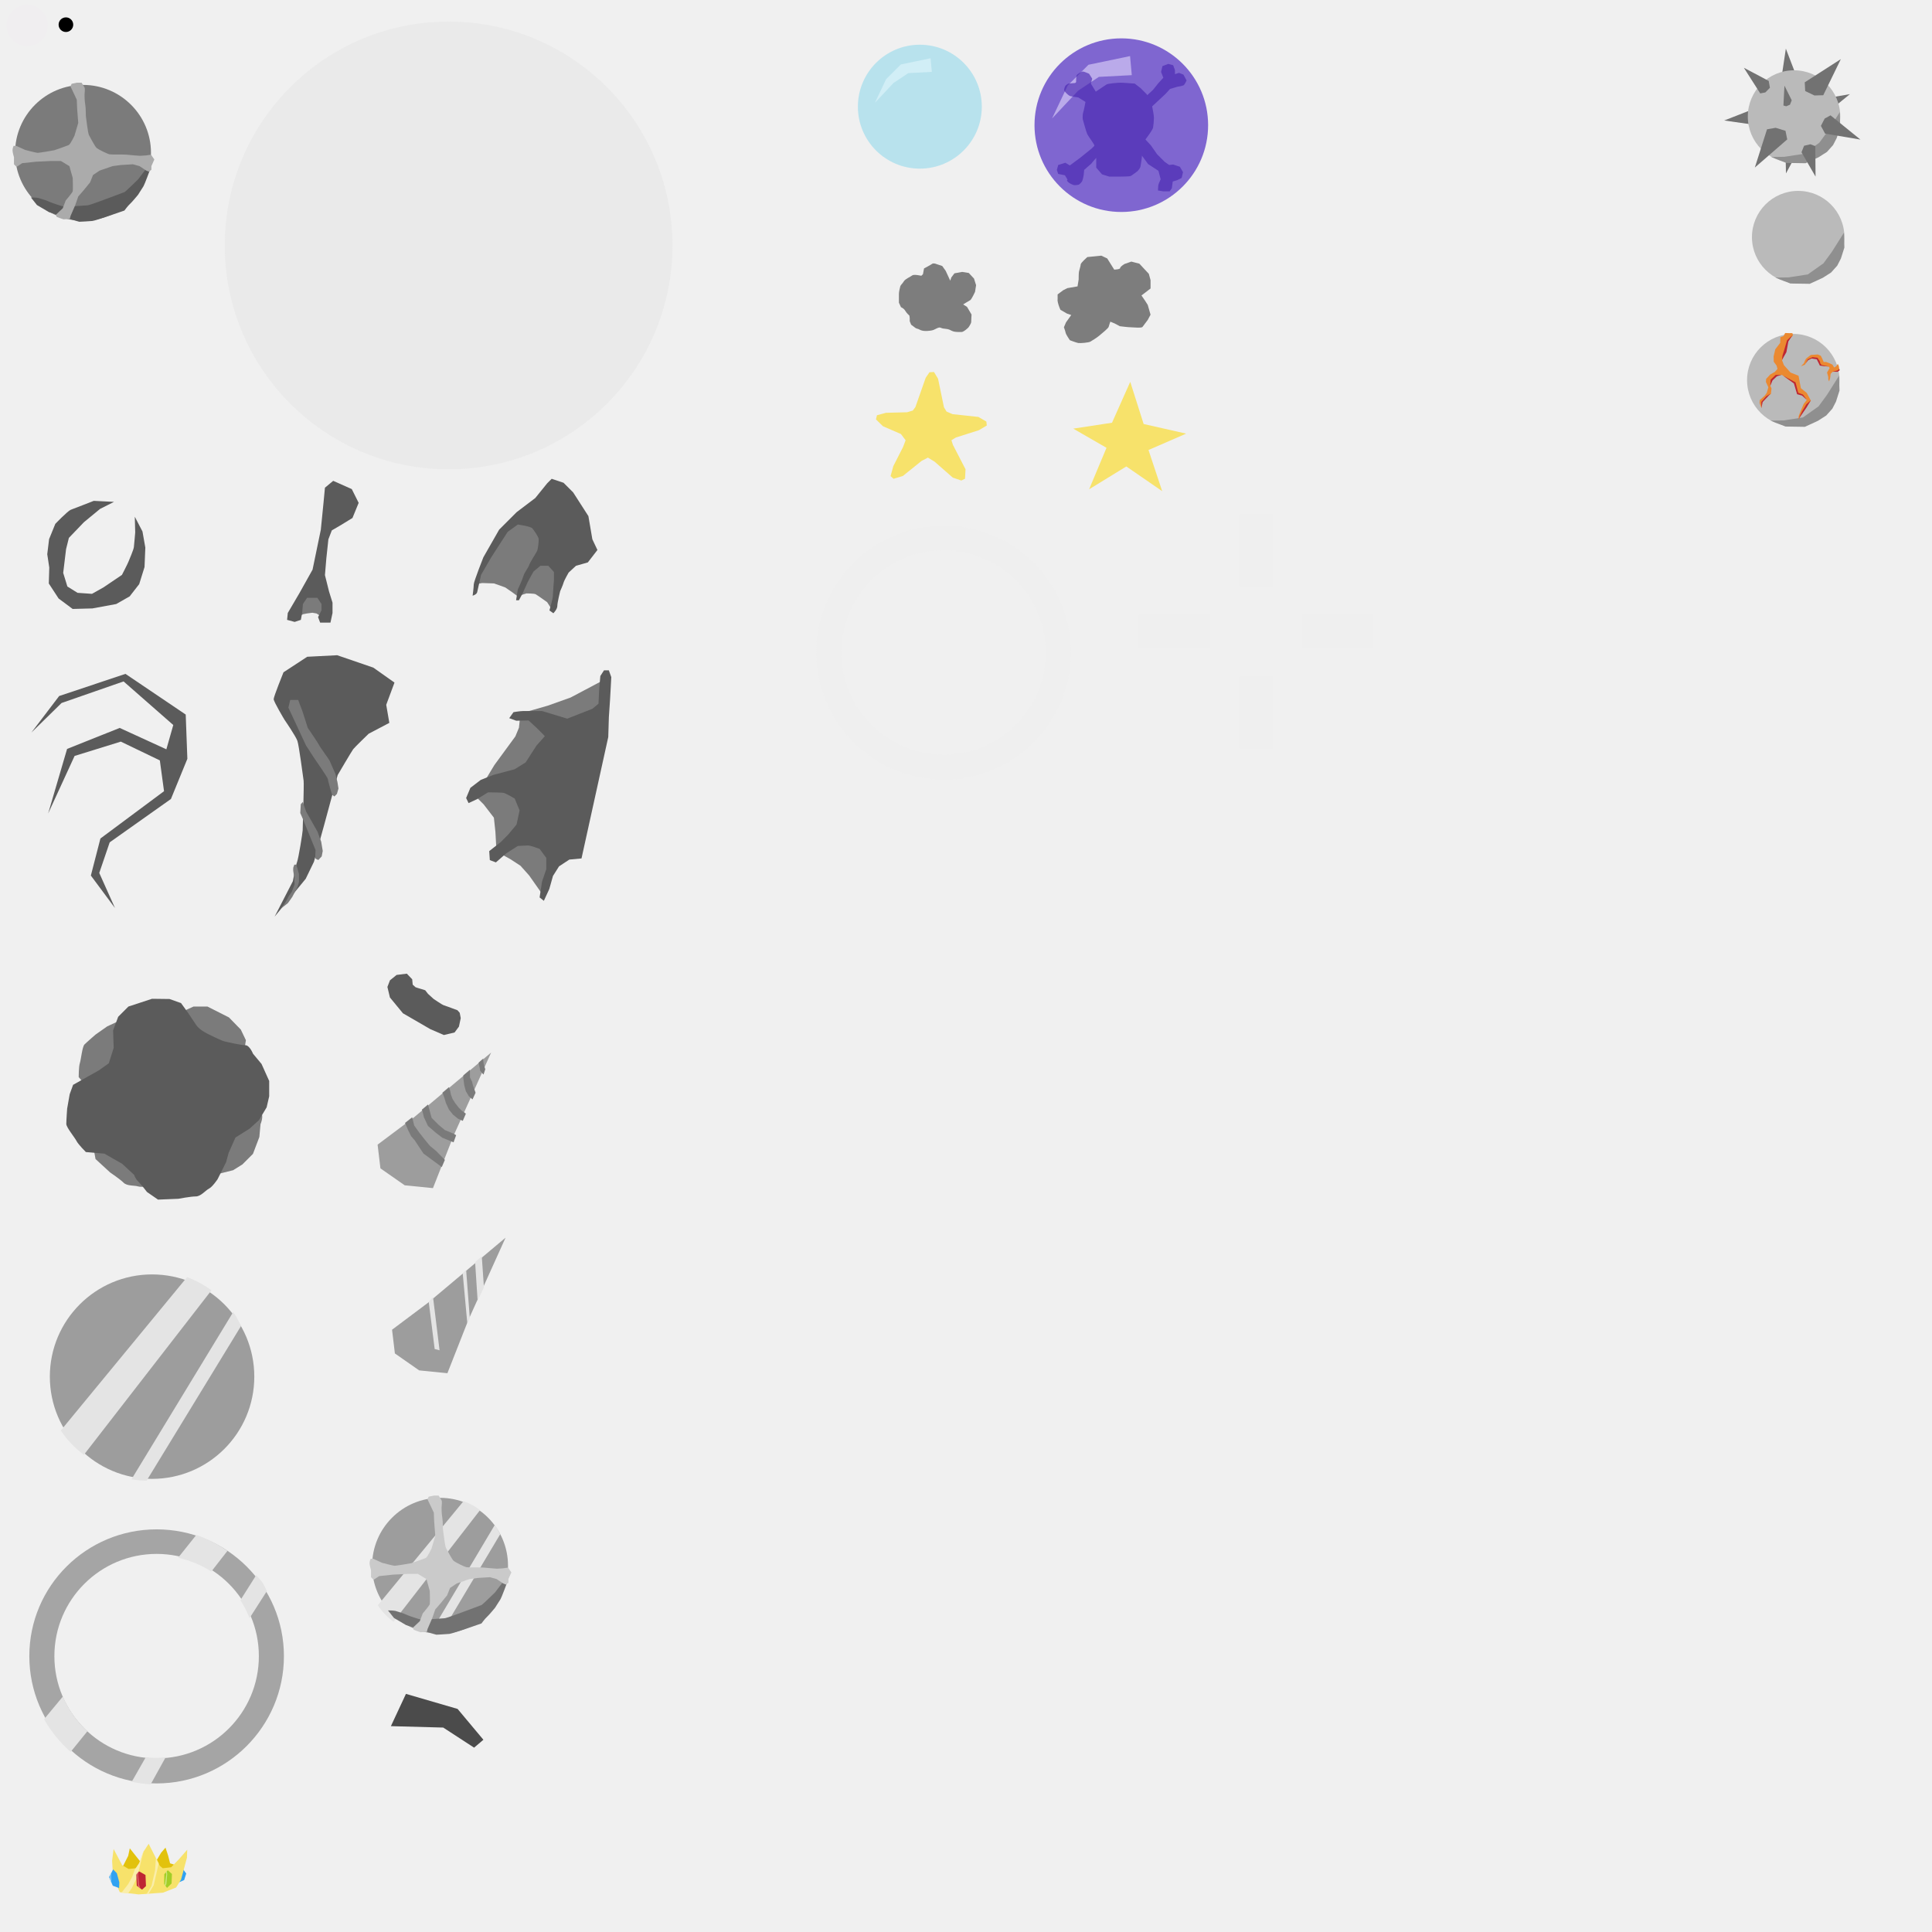
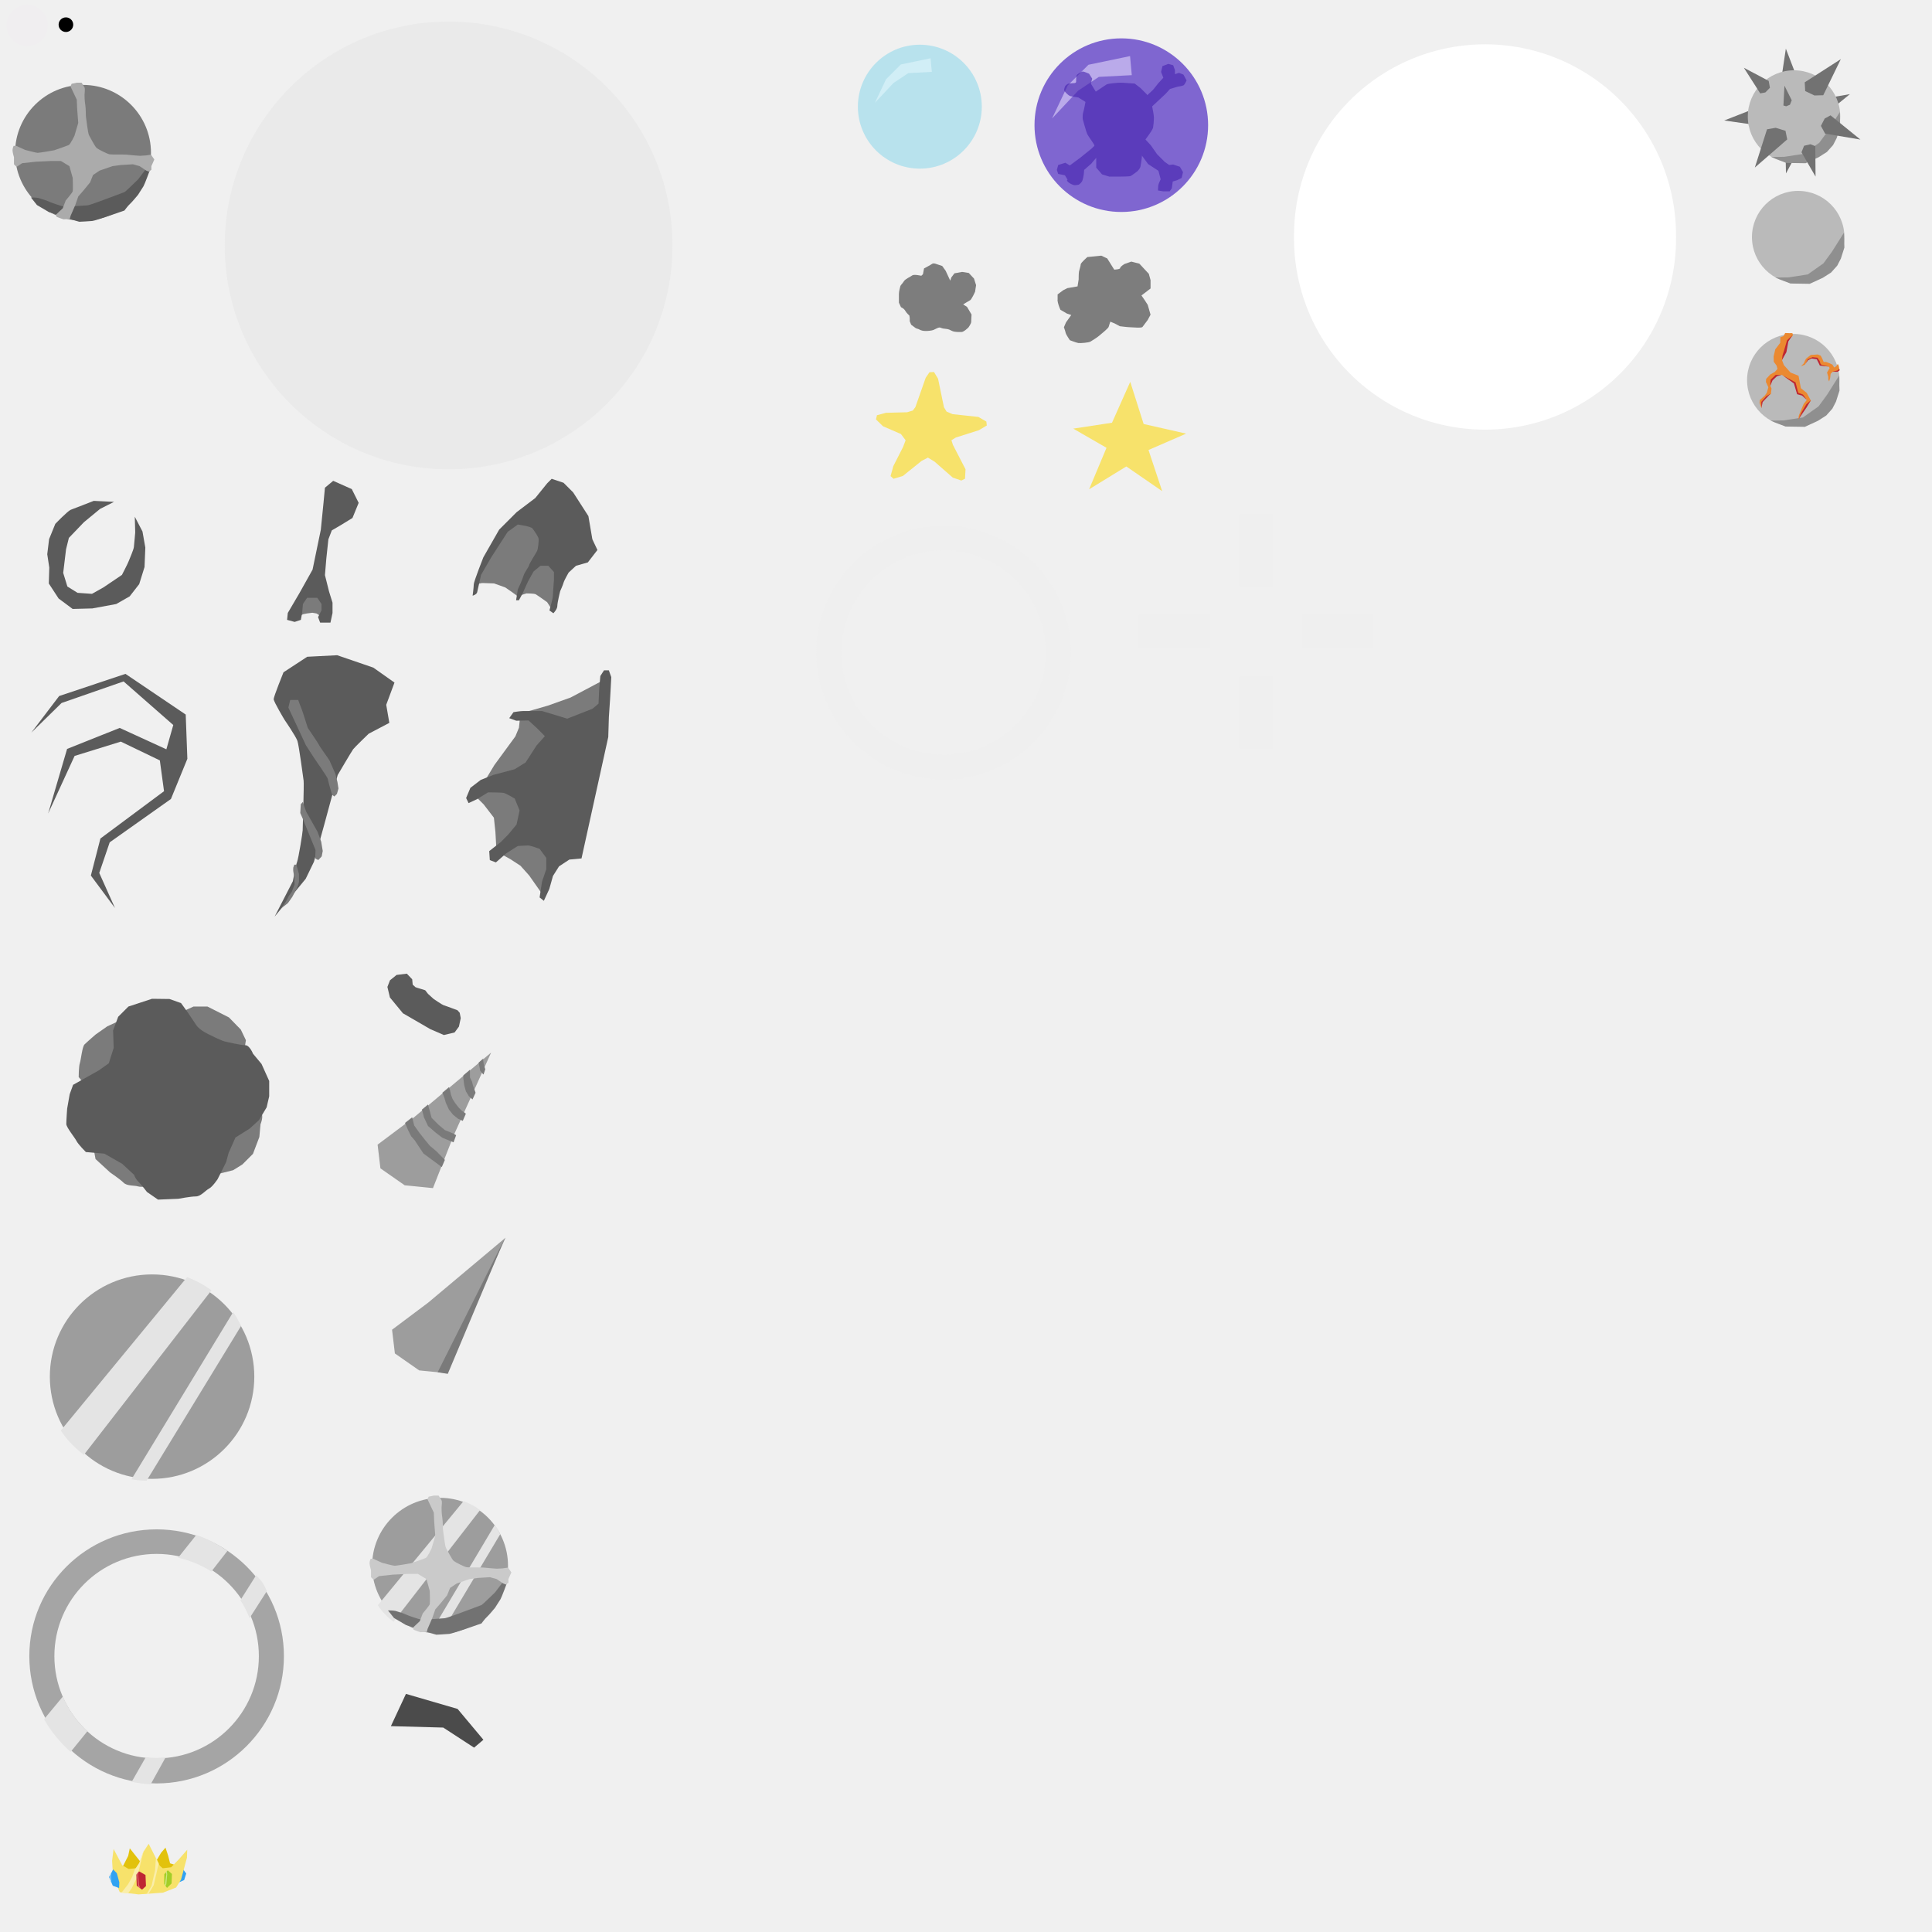
<svg xmlns="http://www.w3.org/2000/svg" width="135" height="135" id="svg2989" version="1.1">
  <defs id="defs2991" />
  <g id="layer1" transform="translate(0,-917.3598)">
    <path style="fill:#31a2f2;stroke:none" d="m 12.763,1047.938 -0.293,0.967 0.397,-0.173 0.147,-0.458 z" id="path4227" />
    <path style="fill:#e2c20c;fill-opacity:1;stroke:none" d="m 8.352,1047.972 0.268,-0.268 0.337,-0.665 0.112,-0.526 0.76,0.958 0.527,-0.06 0.544,0.01 0.354,-0.596 0.311,-0.362 0.181,0.552 0.138,0.544 0.587,0.19 0.155,0.147 -1.959,0.803 -1.925,-0.147 -0.406,-0.621 z" id="path4223" />
    <path style="fill:#727272;fill-opacity:1;stroke:none" d="m 124.749,926.972 0.047,2.504 1.279,-2.365 -0.294,-0.36 -0.554,-0.165 z" id="path3127-1-7-9-4-8-8" />
    <path style="fill:#727272;fill-opacity:1;stroke:none" d="m 122.812,924.867 -2.332,0.912 2.662,0.381 0.236,-0.401 -0.037,-0.577 z" id="path3127-1-7-9-4-8" />
    <path style="fill:#727272;fill-opacity:1;stroke:none" d="m 127.323,925.522 1.94,-1.584 -2.65,0.455 -0.101,0.454 0.213,0.538 z" id="path3127-1-7-9-4" />
    <path style="fill:#727272;fill-opacity:1;stroke:none" d="m 125.684,923.097 -0.896,-2.338 -0.399,2.659 0.399,0.238 0.577,-0.033 z" id="path3127-1-7-9" />
    <path style="fill:#f0eef0;fill-opacity:1;fill-rule:nonzero;stroke:none" id="path3864" d="m 43.705,26.92 c 0,1.504 -1.219,2.723 -2.723,2.723 -1.504,0 -2.723,-1.219 -2.723,-2.723 0,-1.504 1.219,-2.723 2.723,-2.723 1.504,0 2.723,1.219 2.723,2.723 z" transform="matrix(0.5304451,0,0,0.5304451,-19.8393,904.8577)" />
    <path style="fill:#000000;fill-opacity:1;fill-rule:nonzero;stroke:none" id="path3868" d="m 41.786,26.25 c 0,0.69 -0.56,1.25 -1.25,1.25 -0.69,0 -1.25,-0.56 -1.25,-1.25 0,-0.69 0.56,-1.25 1.25,-1.25 0.69,0 1.25,0.56 1.25,1.25 z" transform="matrix(0.40873,0,0,0.40873,-11.96228,908.3552)" />
    <path transform="matrix(0.7577584,0,0,0.7577584,-7.035747,880.7018)" style="fill:#9fdced;fill-opacity:0.676;fill-rule:nonzero;stroke:none" id="path3762-9" d="m 99.821,58.214 c 0,3.156 -2.558,5.714 -5.714,5.714 -3.156,0 -5.714,-2.558 -5.714,-5.714 0,-3.156 2.558,-5.714 5.714,-5.714 3.156,0 5.714,2.558 5.714,5.714 z" />
    <path style="fill:#d1eef6;fill-opacity:1;stroke:none" d="m 65.026,921.431 0.086,0.951 -1.643,0.086 -1.037,0.692 -1.297,1.383 0.778,-1.643 1.037,-1.037 z" id="path3770-4" />
    <path style="fill:#e4e4e4;fill-opacity:0.511;fill-rule:nonzero;stroke:none" id="path2994" d="m 137.002,24.161 c 0,19.819 -16.067,35.886 -35.886,35.886 -19.819,0 -35.886,-16.067 -35.886,-35.886 0,-19.819 16.067,-35.886 35.886,-35.886 19.819,0 35.886,16.067 35.886,35.886 z" transform="matrix(0.4358445,0,0,0.4358445,-12.72366,923.9792)" />
    <path transform="matrix(0.40873,0,0,0.40873,11.65449,1011.331)" style="fill:#9d9d9d;fill-opacity:1;fill-rule:nonzero;stroke:none" id="path2982-1-3" d="m 58.336,37.773 c 0,6.416 -5.201,11.617 -11.617,11.617 -6.416,0 -11.617,-5.201 -11.617,-11.617 0,-6.416 5.201,-11.617 11.617,-11.617 6.416,0 11.617,5.201 11.617,11.617 z" />
    <path style="fill:#e4e4e4;fill-opacity:1;fill-rule:nonzero;stroke:none" d="m 32.391,1022.252 -5.991,7.275 c 0.295,0.451 0.667,0.83 1.094,1.156 l 6.054,-7.807 c -0.351,-0.26 -0.741,-0.469 -1.156,-0.625 z m 2.187,1.656 -4.531,7.615 c 0.224,0.032 0.455,0.062 0.688,0.062 l 0.031,0 4.187,-7.021 c -0.113,-0.224 -0.229,-0.454 -0.375,-0.656 z" id="path2982-1-3-3" />
    <path style="fill:#727272;fill-opacity:1;stroke:none" d="m 35.412,1027.553 -0.821,1.077 c 0,0 -0.858,0.839 -0.931,0.876 -0.073,0.037 -1.46,0.547 -1.46,0.547 0,0 -0.967,0.365 -1.131,0.383 -0.164,0.018 -1.551,0.11 -1.66,0.091 -0.109,-0.018 -0.839,-0.256 -0.985,-0.328 -0.146,-0.073 -0.639,-0.237 -0.785,-0.274 -0.146,-0.037 -0.529,-0.037 -0.529,-0.037 l 0.42,0.529 0.839,0.493 c 0,0 2.044,0.675 2.117,0.675 0.073,0 0.693,-0.036 0.912,-0.055 0.219,-0.018 2.244,-0.73 2.244,-0.73 0,0 0.255,-0.347 0.383,-0.456 0.128,-0.11 0.566,-0.639 0.566,-0.639 0,0 0.31,-0.493 0.383,-0.602 0.073,-0.11 0.456,-1.15 0.456,-1.15 z" id="path3754-7-4" />
    <path style="fill:#cacaca;fill-opacity:1;stroke:none" d="m 29.873,1022.125 0.439,0.929 0.026,0.619 0.077,1.006 -0.258,0.877 c 0,0 -0.284,0.619 -0.413,0.671 -0.129,0.052 -0.903,0.336 -1.006,0.361 -0.103,0.026 -1.058,0.181 -1.161,0.181 -0.103,0 -0.877,-0.206 -0.877,-0.206 l -0.619,-0.284 -0.181,0 c 0,0 -0.077,0.155 -0.077,0.31 0,0.155 0.103,0.49 0.103,0.49 l 0,0.49 0.181,0.181 0.387,-0.258 0.955,-0.103 1.084,-0.052 0.671,0 0.594,0.361 0.232,0.826 c 0,0 0.026,0.826 0,0.929 -0.026,0.103 -0.49,0.645 -0.49,0.645 l -0.206,0.542 -0.464,0.439 0.026,0.155 0.258,0.103 0.232,0.077 0.439,-0.026 0.052,-0.206 0.335,-0.774 0.206,-0.594 0.361,-0.413 0.464,-0.568 0.206,-0.516 0.464,-0.31 0.903,-0.31 0.568,-0.077 0.852,-0.052 0.464,0.129 0.464,0.31 0.181,0.077 0.181,-0.129 0,-0.258 0.206,-0.465 -0.232,-0.336 -0.361,0.052 -0.413,0.026 c 0,0 -0.748,-0.052 -0.903,-0.077 -0.155,-0.026 -1.058,0 -1.213,-0.026 -0.155,-0.026 -0.774,-0.335 -0.903,-0.439 -0.129,-0.103 -0.464,-0.774 -0.542,-0.903 -0.077,-0.129 -0.181,-1.135 -0.206,-1.239 -0.026,-0.103 0,-0.568 -0.052,-0.877 -0.052,-0.31 -0.052,-0.594 -0.052,-0.697 0,-0.103 0.052,-0.413 0,-0.516 -0.052,-0.103 -0.206,-0.335 -0.206,-0.335 l -0.335,0 -0.361,0.077 z" id="path2984-4-11" />
    <path style="fill:#9d9d9d;fill-opacity:1;fill-rule:nonzero;stroke:none" id="path4135" d="m 28.899,57.039 c 0,3.451 -2.798,6.249 -6.249,6.249 -3.451,0 -6.249,-2.798 -6.249,-6.249 0,-3.451 2.798,-6.249 6.249,-6.249 3.451,0 6.249,2.798 6.249,6.249 z" transform="matrix(1.143069,0,0,1.143069,-15.26443,948.3542)" />
    <path style="fill:#e4e4e4;fill-opacity:1;fill-rule:nonzero;stroke:none" d="m 13.072,1006.601 -8.824,10.716 c 0.435,0.664 0.982,1.222 1.611,1.703 l 8.916,-11.498 c -0.517,-0.383 -1.091,-0.691 -1.703,-0.921 z m 3.222,2.439 -7.108,11.69 c 0.329,0.048 0.67,0.093 1.013,0.093 l 0.046,0 6.602,-10.815 c -0.167,-0.33 -0.337,-0.669 -0.552,-0.967 z" id="path2982-1-3-3-7" />
    <path style="fill:#a5a5a5;fill-opacity:1;fill-rule:nonzero;stroke:none" d="m 10.944,1024.225 c -4.904,0 -8.895,3.954 -8.895,8.859 0,4.904 3.99,8.894 8.895,8.894 4.904,0 8.895,-3.99 8.895,-8.894 0,-4.904 -3.99,-8.859 -8.895,-8.859 z m 0,1.715 c 3.945,0 7.144,3.199 7.144,7.144 0,3.945 -3.199,7.144 -7.144,7.144 -3.945,0 -7.144,-3.199 -7.144,-7.144 0,-3.945 3.199,-7.144 7.144,-7.144 z" id="path4135-9" />
    <path style="fill:#e4e4e4;fill-opacity:1;fill-rule:nonzero;stroke:none" d="m 13.715,1024.618 -1.27,1.59 c 0.835,0.189 1.626,0.512 2.322,0.965 l 1.127,-1.447 c -0.671,-0.451 -1.396,-0.851 -2.179,-1.107 z m 4.185,2.81 -1.104,1.747 c 0.258,0.391 0.465,0.81 0.643,1.25 l 1.211,-1.89 c -0.085,-0.167 -0.161,-0.334 -0.25,-0.5 -0.023,-0.034 -0.048,-0.073 -0.071,-0.107 -0.123,-0.178 -0.293,-0.332 -0.429,-0.5 z m -13.509,8.478 -1.312,1.584 c 0.488,0.866 1.12,1.63 1.857,2.286 l 1.169,-1.441 c -0.729,-0.67 -1.313,-1.509 -1.715,-2.429 z m 5.787,4.251 -0.972,1.705 c 0.429,0.087 0.873,0.157 1.322,0.179 l 1.044,-1.884 c -0.207,0.018 -0.432,0.036 -0.643,0.036 -0.259,0 -0.499,-0.012 -0.75,-0.036 z" id="path4135-9-1" />
    <path style="fill:#bababa;fill-opacity:1;fill-rule:nonzero;stroke:none" id="path3125" d="m 9.737,42.779 c 0,1.278 -1.036,2.313 -2.313,2.313 -1.278,0 -2.313,-1.036 -2.313,-2.313 0,-1.278 1.036,-2.313 2.313,-2.313 1.278,0 2.313,1.036 2.313,2.313 z" transform="matrix(1.396636,0,0,1.396636,114.991,865.7559)" />
    <path style="fill:#727272;fill-opacity:1;stroke:none" d="m 126.107,923.111 2.523,-1.62 -1.228,2.523 -0.614,0.017 -0.648,-0.307 z" id="path3127" />
    <path style="fill:#727272;fill-opacity:1;stroke:none" d="m 124.884,927.102 -2.264,1.966 0.852,-2.674 0.605,-0.105 0.685,0.21 z" id="path3127-1" />
    <path style="fill:#8f8f8f;fill-opacity:1;stroke:none" d="m 128.557,925.193 -0.837,1.329 -0.596,0.814 -1.093,0.774 -1.354,0.208 -0.908,0.012 1.046,0.414 1.351,0.022 0.916,-0.422 0.577,-0.368 0.429,-0.479 0.254,-0.492 0.246,-0.773 z" id="path4059" />
    <path style="fill:#727272;fill-opacity:1;stroke:none" d="m 127.529,926.696 2.469,0.417 -2.088,-1.694 -0.408,0.223 -0.265,0.514 z" id="path3127-1-7" />
    <path style="fill:#727272;fill-opacity:1;stroke:none" d="m 123.588,923.013 -1.735,-0.919 1.145,1.793 0.357,-0.069 0.32,-0.325 z" id="path3127-1-7-4" />
    <path style="fill:#727272;fill-opacity:1;stroke:none" d="m 125.881,927.999 0.982,1.7 -0.018,-2.128 -0.339,-0.131 -0.444,0.105 z" id="path3127-1-7-4-0" />
    <path style="fill:#727272;fill-opacity:1;stroke:none" d="m 125.198,924.367 -0.508,-1.022 -0.072,1.386 0.193,0.055 0.263,-0.108 z" id="path3127-1-7-4-2" />
    <path transform="matrix(1.061561,0,0,1.061561,-21.54801,864.3081)" style="fill:#4b25c2;fill-opacity:0.676;fill-rule:nonzero;stroke:none" id="path3762-9-9" d="m 99.821,58.214 c 0,3.156 -2.558,5.714 -5.714,5.714 -3.156,0 -5.714,-2.558 -5.714,-5.714 0,-3.156 2.558,-5.714 5.714,-5.714 3.156,0 5.714,2.558 5.714,5.714 z" />
    <path style="fill:#d6cbf5;fill-opacity:0.675;stroke:none" d="m 78.964,921.279 0.121,1.332 -2.301,0.121 -1.453,0.969 -1.817,1.938 1.09,-2.301 1.453,-1.453 z" id="path3770-4-8" />
    <path style="fill:#4421ad;fill-opacity:0.606;stroke:none" d="m 81.632,921.825 -0.406,0.156 -0.094,0.406 0.156,0.406 -0.344,0.375 -0.375,0.469 -0.406,0.375 c -0.009,-0.014 -0.023,-0.055 -0.031,-0.062 l -0.438,-0.438 -0.406,-0.312 c -0.11,0 -0.748,-0.062 -0.969,-0.062 -0.221,0 -0.912,0.059 -1,0.125 -0.084,0.063 -0.623,0.407 -0.75,0.5 l -0.344,-0.562 0.094,-0.344 -0.219,-0.344 c 0,0 -0.345,-0.156 -0.438,-0.156 -0.093,0 -0.414,0.189 -0.438,0.281 -0.023,0.092 -0.031,0.322 -0.031,0.438 0,0.115 -0.219,0.094 -0.219,0.094 l -0.312,0.031 c 0,0 -0.204,0.081 -0.25,0.219 -0.046,0.138 -0.093,0.229 0,0.344 0.093,0.115 0.282,0.289 0.375,0.312 0.093,0.023 0.562,0.094 0.562,0.094 l 0.5,0.312 c -0.019,0.098 -0.116,0.618 -0.156,0.719 -0.044,0.11 -0.053,0.412 -0.031,0.5 0.022,0.088 0.246,0.899 0.312,1.031 0.066,0.133 0.38,0.564 0.469,0.719 0.012,0.021 0.019,0.064 0.031,0.094 -0.046,0.049 -0.175,0.178 -0.188,0.188 -0.093,0.069 -0.812,0.656 -0.812,0.656 l -0.719,0.531 -0.312,-0.188 -0.5,0.156 -0.094,0.344 0.094,0.281 0.469,0.094 0.188,0.312 c 0,0 -0.093,0.01 0,0.125 0.093,0.115 0.345,0.227 0.438,0.25 0.093,0.023 0.344,-0.031 0.344,-0.031 0,0 0.149,-0.104 0.219,-0.219 0.07,-0.115 0.125,-0.469 0.125,-0.469 l 0.031,-0.344 0.5,-0.438 c 0,0 0.171,-0.218 0.344,-0.406 l 0,0.688 0.406,0.469 0.5,0.156 0.75,0 c 0.155,0 0.63,-0.009 0.719,-0.031 0.088,-0.022 0.5,-0.344 0.5,-0.344 0,0 0.197,-0.189 0.219,-0.344 0.022,-0.155 0.094,-0.568 0.094,-0.656 l 0,-0.094 c 0.162,0.215 0.438,0.594 0.438,0.594 l 0.719,0.469 0.156,0.594 c 0,0 -0.133,0.283 -0.156,0.375 -0.023,0.092 -0.031,0.406 -0.031,0.406 l 0.375,0.062 0.438,0 0.156,-0.219 0.062,-0.469 0.312,-0.094 0.312,-0.156 0.094,-0.406 -0.219,-0.375 -0.469,-0.156 -0.281,0.031 -0.312,-0.219 -0.531,-0.531 -0.438,-0.625 -0.375,-0.406 c 0.086,-0.11 0.198,-0.274 0.25,-0.344 0.066,-0.088 0.259,-0.38 0.281,-0.469 0.022,-0.088 0.062,-0.511 0.062,-0.688 0,-0.158 -0.075,-0.599 -0.125,-0.812 l 0.938,-0.875 0.312,-0.344 0.531,-0.156 c 0,0 0.314,-0.048 0.406,-0.094 0.093,-0.046 0.219,-0.344 0.219,-0.344 l -0.219,-0.406 -0.312,-0.125 -0.281,0.094 0,-0.281 -0.125,-0.344 -0.344,-0.094 z" id="path4502" />
    <path style="fill:#000000;fill-opacity:0.478;stroke:none" d="m 64.375,936.63 c 0,0 -0.513,-0.122 -0.635,-0.024 -0.122,0.098 -0.488,0.244 -0.586,0.415 -0.098,0.171 -0.22,0.244 -0.244,0.342 -0.024,0.098 -0.098,0.366 -0.098,0.537 0,0.171 0,0.61 0,0.61 l 0.146,0.317 c 0,0 0.195,0.073 0.293,0.244 0.098,0.171 0.293,0.342 0.293,0.342 l 0.024,0.171 0,0.22 0.098,0.244 c 0,0 0.195,0.146 0.293,0.22 0.098,0.073 0.171,0.049 0.293,0.122 0.122,0.073 0.293,0.098 0.439,0.098 0.146,0 0.415,-0.024 0.537,-0.073 0.122,-0.049 0.317,-0.171 0.415,-0.171 0.098,0 0.122,0.049 0.269,0.073 0.146,0.024 0.293,0.024 0.415,0.073 0.122,0.049 0.22,0.122 0.366,0.146 0.146,0.024 0.317,0.024 0.488,0.024 0.171,0 0.488,-0.317 0.488,-0.317 0,0 0.195,-0.269 0.195,-0.391 0,-0.122 0.024,-0.513 0.024,-0.513 l -0.317,-0.537 -0.269,-0.171 c 0,0 0.391,-0.244 0.488,-0.293 0.098,-0.049 0.342,-0.586 0.342,-0.586 l 0.073,-0.464 -0.146,-0.464 -0.366,-0.391 -0.464,-0.073 -0.537,0.098 -0.22,0.293 -0.073,0.22 -0.317,-0.684 -0.244,-0.342 -0.439,-0.146 c 0,0 -0.171,-0.073 -0.269,0 -0.098,0.073 -0.562,0.317 -0.562,0.317 l -0.077,0.408 z" id="path4063" />
    <path style="fill:#000000;fill-opacity:0.478;stroke:none" d="m 75.294,937.371 -0.708,0.122 -0.293,0.146 -0.391,0.293 0,0.366 c 0,0 -0.024,0 0.024,0.22 0.049,0.22 0.171,0.488 0.171,0.488 l 0.464,0.269 0.293,0.098 -0.366,0.513 -0.146,0.342 c 0,0 0.098,0.269 0.122,0.391 0.024,0.122 0.293,0.513 0.293,0.513 0,0 0.439,0.171 0.586,0.195 0.146,0.024 0.732,-0.024 0.854,-0.098 0.122,-0.073 0.439,-0.269 0.586,-0.391 0.146,-0.122 0.659,-0.537 0.684,-0.635 0.024,-0.098 0.118,-0.366 0.118,-0.366 l 0.297,0.122 0.366,0.195 c 0,0 0.562,0.073 0.732,0.073 0.171,0 0.781,0.073 0.854,-0.024 0.073,-0.098 0.366,-0.488 0.366,-0.488 l 0.195,-0.366 -0.195,-0.684 -0.197,-0.308 -0.242,-0.351 0.635,-0.488 0,-0.586 -0.122,-0.439 -0.659,-0.708 -0.562,-0.146 -0.488,0.171 c 0,0 -0.294,0.182 -0.294,0.279 0,0.098 -0.414,0.111 -0.414,0.111 l -0.488,-0.781 -0.415,-0.195 -0.977,0.098 c 0,0 -0.461,0.408 -0.461,0.506 0,0.098 -0.096,0.388 -0.121,0.51 -0.024,0.122 -0.023,0.547 -0.023,0.547 z" id="path4065" />
    <path style="fill:#bababa;fill-opacity:1;fill-rule:nonzero;stroke:none" id="path3125-4" d="m 9.737,42.779 c 0,1.278 -1.036,2.313 -2.313,2.313 -1.278,0 -2.313,-1.036 -2.313,-2.313 0,-1.278 1.036,-2.313 2.313,-2.313 1.278,0 2.313,1.036 2.313,2.313 z" transform="matrix(1.396636,0,0,1.396636,115.2809,874.1821)" />
    <path style="fill:#8f8f8f;fill-opacity:1;stroke:none" d="m 128.847,933.619 -0.837,1.329 -0.596,0.814 -1.093,0.774 -1.354,0.208 -0.908,0.012 1.046,0.414 1.351,0.022 0.916,-0.421 0.577,-0.369 0.429,-0.479 0.254,-0.492 0.246,-0.773 z" id="path4059-6" />
    <path style="fill:#bababa;fill-opacity:1;fill-rule:nonzero;stroke:none" id="path3125-4-5" d="m 9.737,42.779 c 0,1.278 -1.036,2.313 -2.313,2.313 -1.278,0 -2.313,-1.036 -2.313,-2.313 0,-1.278 1.036,-2.313 2.313,-2.313 1.278,0 2.313,1.036 2.313,2.313 z" transform="matrix(1.396636,0,0,1.396636,114.9398,884.1755)" />
    <path style="fill:#8f8f8f;fill-opacity:1;stroke:none" d="m 128.506,943.613 -0.837,1.329 -0.596,0.814 -1.093,0.774 -1.354,0.208 -0.908,0.012 1.046,0.414 1.351,0.022 0.916,-0.422 0.577,-0.369 0.429,-0.479 0.254,-0.492 0.246,-0.773 z" id="path4059-6-9" />
    <path style="fill:#eb8931;stroke:none" d="m 124.742,940.629 0.289,0.011 0.213,-0.004 0.041,0.15 -0.369,0.422 -0.073,0.324 -0.092,0.454 -0.228,0.545 0.128,0.341 0.462,0.519 0.561,0.224 0.163,0.868 0.413,0.336 0.286,0.531 -0.571,0.798 -0.304,0.529 0.033,-0.277 0.14,-0.342 0.196,-0.464 0.225,-0.293 -0.325,-0.341 -0.341,-0.069 -0.099,-0.367 -0.108,-0.4 -0.407,-0.248 -0.463,-0.322 -0.409,0.075 -0.291,0.311 -0.114,0.371 0.087,0.191 -0.039,0.386 -0.256,0.177 -0.373,0.405 -0.03,0.419 -0.137,-0.374 0.017,-0.201 0.346,-0.308 0.143,-0.2 0.11,-0.387 -0.17,-0.365 0.013,-0.218 0.291,-0.311 0.311,-0.173 0.193,-0.213 -0.063,-0.233 -0.198,-0.268 -0.011,-0.373 0.116,-0.496 0.343,-0.45 0.018,-0.398 0.212,-0.075 z" id="path4109" />
    <path style="fill:#eb8931;stroke:none" d="m 128.416,942.786 0.067,0.134 0.049,0.281 -0.098,0.11 -0.146,0.024 -0.232,0.006 -0.14,0.14 -0.031,0.287 -0.073,0.244 -0.061,-0.134 10e-5,-0.183 -0.085,-0.305 0.183,-0.311 -0.061,-0.098 -0.33,-0.061 -0.293,-0.025 -0.049,-0.195 -0.146,-0.269 -0.391,-0.037 -0.244,0.11 -0.22,0.342 -0.275,0.11 0.208,-0.213 0.073,-0.183 0.079,-0.14 0.134,-0.11 0.195,-0.146 0.488,-0.036 0.207,0.086 0.11,0.208 0.098,0.232 0.171,4e-5 0.232,0.086 0.207,0.098 0.122,0.201 0.153,-0.091 z" id="path4111" />
    <path style="fill:#be2633;stroke:none" d="m 128.523,943.142 -0.134,0.104 -0.33,0.086 0.348,0.006 0.146,-0.11 z" id="path4115" />
    <path style="fill:#be2633;stroke:none" d="m 127.803,942.977 -0.513,-0.116 -0.079,-0.079 -0.061,-0.195 -0.153,-0.232 -0.348,-0.037 -0.33,0.153 -0.153,0.293 0.177,-0.238 0.244,-0.116 0.36,0.055 0.22,0.439 0.256,0.037 z" id="path4117" />
    <path style="fill:#be2633;stroke:none" d="m 125.256,940.771 -0.388,0.371 -0.199,0.691 -0.112,0.354 -0.043,0.328 0.311,-0.544 0.138,-0.751 z" id="path4119" />
    <path style="fill:#be2633;stroke:none" d="m 124.479,943.551 c -0.035,0 -0.406,0.009 -0.406,0.009 l -0.345,0.328 -0.035,0.44 0.164,-0.388 0.302,-0.285 z" id="path4121" />
    <path style="fill:#be2633;stroke:none" d="m 124.6,943.611 0.863,0.466 0.19,0.725 0.328,0.129 0.276,0.38 -0.337,-0.311 -0.345,-0.095 -0.224,-0.751 z" id="path4123" />
    <path style="fill:#be2633;stroke:none" d="m 125.678,946.641 c 0.009,-0.035 0.242,-0.527 0.242,-0.527 l 0.302,-0.509 0.311,-0.276 -0.302,0.509 z" id="path4125" />
    <path style="fill:#be2633;stroke:none" d="m 123.71,944.863 -0.293,0.19 -0.345,0.388 0.009,0.432 0.086,-0.423 0.354,-0.371 z" id="path4127" />
    <path transform="matrix(0.40873,0,0,0.40873,-13.29337,912.6016)" style="fill:#7b7b7b;fill-opacity:1;fill-rule:nonzero;stroke:none" id="path2982-1-29-8" d="m 58.336,37.773 c 0,6.416 -5.201,11.617 -11.617,11.617 -6.416,0 -11.617,-5.201 -11.617,-11.617 0,-6.416 5.201,-11.617 11.617,-11.617 6.416,0 11.617,5.201 11.617,11.617 z" />
    <path style="fill:#5b5b5b;fill-opacity:1;stroke:none" d="m 10.464,928.823 -0.821,1.077 c 0,0 -0.858,0.839 -0.931,0.876 -0.073,0.036 -1.46,0.547 -1.46,0.547 0,0 -0.967,0.365 -1.131,0.383 -0.164,0.018 -1.551,0.109 -1.66,0.091 -0.109,-0.018 -0.839,-0.255 -0.985,-0.328 -0.146,-0.073 -0.639,-0.237 -0.785,-0.274 -0.146,-0.036 -0.529,-0.036 -0.529,-0.036 l 0.42,0.529 0.839,0.493 c 0,0 2.044,0.675 2.117,0.675 0.073,0 0.693,-0.036 0.912,-0.055 0.219,-0.018 2.244,-0.73 2.244,-0.73 0,0 0.255,-0.347 0.383,-0.456 0.128,-0.109 0.566,-0.639 0.566,-0.639 0,0 0.31,-0.493 0.383,-0.602 0.073,-0.109 0.456,-1.15 0.456,-1.15 z" id="path3754-7-13-1" />
    <path style="fill:#ababab;fill-opacity:1;stroke:none" d="m 4.925,923.396 0.439,0.929 0.026,0.619 0.077,1.006 -0.258,0.877 c 0,0 -0.284,0.619 -0.413,0.671 -0.129,0.052 -0.903,0.335 -1.006,0.361 -0.103,0.026 -1.058,0.181 -1.161,0.181 -0.103,0 -0.877,-0.206 -0.877,-0.206 l -0.619,-0.284 -0.181,0 c 0,0 -0.077,0.155 -0.077,0.31 0,0.155 0.103,0.49 0.103,0.49 l 0,0.49 0.181,0.181 0.387,-0.258 0.955,-0.103 1.084,-0.052 0.671,0 0.594,0.361 0.232,0.826 c 0,0 0.026,0.826 0,0.929 -0.026,0.103 -0.49,0.645 -0.49,0.645 l -0.206,0.542 -0.464,0.439 0.026,0.155 0.258,0.103 0.232,0.077 0.439,-0.026 0.052,-0.206 0.335,-0.774 0.206,-0.594 0.361,-0.413 0.464,-0.568 0.206,-0.516 0.464,-0.31 0.903,-0.31 0.568,-0.077 0.852,-0.052 0.464,0.129 0.464,0.31 0.181,0.077 0.181,-0.129 0,-0.258 0.206,-0.464 -0.232,-0.335 -0.361,0.052 -0.413,0.026 c 0,0 -0.748,-0.052 -0.903,-0.077 -0.155,-0.026 -1.058,0 -1.213,-0.026 -0.155,-0.026 -0.774,-0.335 -0.903,-0.439 -0.129,-0.103 -0.464,-0.774 -0.542,-0.903 -0.077,-0.129 -0.181,-1.135 -0.206,-1.239 -0.026,-0.103 0,-0.568 -0.052,-0.877 -0.052,-0.31 -0.052,-0.594 -0.052,-0.697 0,-0.103 0.052,-0.413 0,-0.516 -0.052,-0.103 -0.206,-0.335 -0.206,-0.335 l -0.335,0 -0.361,0.077 z" id="path2984-4-5-6" />
    <path style="fill:#f7e26b;stroke:none" d="m 8.37,1049.578 1.312,0.155 1.709,-0.121 0.915,-0.362 0.345,-0.552 0.414,-1.536 0.017,-0.552 -0.57,0.656 -0.552,0.57 -0.587,0.069 -0.207,-0.173 -0.673,-1.329 -0.104,-0.207 -0.363,0.552 -0.293,0.794 -0.242,0.362 -0.501,0.052 -0.449,-0.259 -0.604,-1.139 -0.104,0.829 0.069,1.088 z" id="path4221" />
    <path style="fill:#faeeaa;fill-opacity:1;stroke:none" d="m 10.043,1046.68 -0.031,0.063 -0.281,0.792 -0.25,0.38 -0.031,0 -0.219,0.602 -0.281,0.507 -0.469,0.602 0.469,0.032 0.25,-0.348 0.375,-0.76 0.469,-1.868 z" id="path4221-6" />
    <path style="fill:#31a2f2;stroke:none" d="m 7.907,1047.986 -0.285,0.535 0.259,0.604 0.44,0.164 0.017,-0.397 -0.173,-0.639 z" id="path4225-4" />
    <path style="fill:#96cff8;fill-opacity:1;stroke:none" d="m 7.785,1048.204 -0.094,0.163 0,0.098 0,0.229 0.094,0.229 -0.031,-0.457 0.031,-0.261 z" id="path4225" />
    <path style="fill:#be2633;stroke:none" d="m 9.718,1048.123 -0.19,0.225 0.026,0.777 0.371,0.276 0.276,-0.25 -0.035,-0.777 z" id="path4229-4" />
    <path style="fill:#e16872;fill-opacity:1;stroke:none" d="m 9.683,1048.161 -0.103,0.099 0,0.066 0.069,0.792 0.034,0.099 0.138,0.132 -0.103,-0.264 -0.069,-0.726 0.034,-0.198 z" id="path4229" />
    <path style="fill:#a3ce27;stroke:none" d="m 11.722,1048.045 -0.242,0.276 -0.009,0.691 0.199,0.268 0.319,-0.311 0.026,-0.665 z" id="path4231-1" />
    <path style="fill:#cde782;fill-opacity:1;stroke:none" d="m 11.653,1048.095 -0.062,0.096 0.031,0.128 -0.094,0.702 -0.031,0.064 0.062,0.064 0.062,-0.128 0.062,-0.702 -0.031,-0.224 z" id="path4231" />
    <path style="fill:#faeeaa;fill-opacity:1;stroke:none" d="m 10.897,1047.182 -0.062,0.875 -0.25,1.094 -0.344,0.562 0.125,0 0.375,-0.625 0.344,-1.5 0,-0.031 -0.188,-0.375 z" id="path4221-2" />
    <path style="fill:#7b7b7b;fill-opacity:1;stroke:none" d="m 20.706,960.04 0.136,0.408 0.34,-0.17 0.255,-0.051 0.391,-0.051 0.289,0.051 0.187,0.119 c 0,0 0.153,0.068 0.289,-0.017 0.136,-0.085 0.272,-0.799 0.272,-0.799 l -0.391,-0.68 -0.731,-0.255 -0.697,0.493 z" id="path4186-1" />
    <path style="fill:#5b5b5b;fill-opacity:1;stroke:none" d="m 22.61,952.448 -0.192,1.924 -0.577,2.79 -0.914,1.635 -0.818,1.395 -0.048,0.481 0.529,0.144 0.433,-0.144 0.096,-0.529 0.048,-0.577 0.289,-0.433 0.721,0 0.289,0.433 0,0.433 -0.24,0.481 0.144,0.385 0.721,0 0.144,-0.673 0,-0.722 -0.24,-0.77 -0.289,-1.154 0.096,-1.154 0.144,-1.347 0.24,-0.625 0.577,-0.337 0.866,-0.529 0.433,-1.058 -0.481,-0.962 -1.299,-0.577 -0.577,0.481 z" id="path4166-7" />
    <path style="fill:#5b5b5b;fill-opacity:1;stroke:none" d="m 3.443,957.019 -0.141,-0.933 0.128,-1.053 0.434,-1.067 c 0,0 0.874,-0.912 1.086,-0.988 0.213,-0.076 1.602,-0.62 1.602,-0.62 l 1.416,0.07 -0.976,0.492 -1.131,0.932 -1.048,1.094 -0.197,0.79 -0.2,1.655 0.292,0.951 0.71,0.442 1.009,0.071 0.819,-0.461 1.275,-0.863 c 0,0 0.398,-0.766 0.472,-0.961 0.074,-0.195 0.338,-0.785 0.362,-0.986 0.024,-0.201 0.093,-1.018 0.093,-1.018 l -0.029,-1.1 0.537,1.032 0.199,1.126 -0.056,1.358 -0.372,1.194 -0.667,0.856 -0.939,0.535 -1.666,0.307 -1.378,0.037 -0.98,-0.729 -0.687,-1.05 z" id="path4404-4" />
    <path style="fill:#5b5b5b;fill-opacity:1;stroke:none" d="m 19.809,964.337 c 0,0 -0.686,1.696 -0.686,1.876 0,0.18 0.758,1.443 0.758,1.443 0,0 0.794,1.155 0.902,1.479 0.108,0.325 0.397,2.526 0.433,2.778 0.036,0.253 -0.067,3.321 -0.067,3.466 0,0.144 -0.284,1.926 -0.392,2.215 -0.108,0.289 -0.291,1.337 -0.291,1.337 l -1.277,2.479 2.171,-2.641 0.577,-1.191 0.711,-2.562 0.948,-3.5 c 0,0 0.974,-1.66 1.083,-1.804 0.108,-0.144 1.083,-1.083 1.083,-1.083 l 1.443,-0.758 -0.217,-1.263 0.577,-1.552 -1.479,-1.046 -2.526,-0.866 -2.093,0.108 z" id="path3077-1-3-0" />
    <path style="fill:#7b7b7b;fill-opacity:1;stroke:none" d="m 20.152,966.808 0.74,1.588 0.487,1.046 c 0,0 0.469,0.722 0.559,0.866 0.09,0.144 0.974,1.389 0.974,1.498 0,0.108 0.289,1.083 0.289,1.083 l 0.162,0.126 0.18,-0.18 0.108,-0.379 -0.072,-0.451 -0.144,-0.577 c 0,0 -0.379,-0.866 -0.415,-0.938 -0.036,-0.072 -0.704,-0.992 -0.722,-1.064 -0.018,-0.072 -0.794,-1.209 -0.794,-1.209 0,0 -0.379,-1.209 -0.415,-1.281 -0.036,-0.072 -0.253,-0.668 -0.253,-0.668 l -0.559,0 z" id="path3079-1-19-9" />
    <path style="fill:#7b7b7b;fill-opacity:1;stroke:none" d="m 21.162,973.394 -0.144,0.162 -0.018,0.307 -0.018,0.307 0.18,0.415 0.884,2.165 c 0,0 -0.018,0.487 -0.018,0.559 0,0.072 0.217,0.144 0.217,0.144 l 0.235,-0.253 0.072,-0.379 -0.108,-0.649 -0.253,-0.686 -0.559,-0.992 c 0,0 -0.198,-0.343 -0.235,-0.415 -0.036,-0.072 -0.235,-0.685 -0.235,-0.685 z" id="path3081-2-6-48" />
    <path style="fill:#7b7b7b;fill-opacity:1;stroke:none" d="m 20.693,977.778 -0.126,0 -0.072,0.199 c 0,0 -0.018,0.18 0,0.271 0.018,0.09 0.072,0.469 0.072,0.469 l 0.018,0.451 c 0,0 -0.162,0.397 -0.18,0.469 -0.018,0.072 -0.253,0.343 -0.271,0.415 -0.018,0.072 -0.271,0.487 -0.271,0.487 l -0.253,0.325 0.505,-0.397 c 0,0 0.253,-0.343 0.307,-0.433 0.054,-0.09 0.343,-0.649 0.343,-0.649 0,0 0.126,-0.343 0.126,-0.415 0,-0.072 0,-0.541 0,-0.541 l -0.126,-0.451 z" id="path3083-7-0-8" />
    <path style="fill:#7b7b7b;fill-opacity:1;stroke:none" d="m 33.265,958.183 0.419,-0.084 0.837,0.028 0.781,0.279 0.447,0.307 0.419,0.307 0.614,-0.195 c 0,0 0.53,0 0.642,0.056 0.112,0.056 0.809,0.558 0.809,0.558 l 0.251,0.391 0.307,-0.279 c 0,0 0.335,-1.06 0.335,-1.2 0,-0.14 0.335,-1.674 0.335,-1.674 l -0.223,-2.009 -1.088,-0.921 -1.451,-0.14 -1.116,0.447 -0.781,1.033 c 0,0 -0.921,1.507 -0.949,1.619 -0.028,0.112 -0.363,0.921 -0.363,0.921 z" id="path3121-2" />
    <path style="fill:#5b5b5b;fill-opacity:1;stroke:none" d="m 38.55,950.816 -0.316,0.316 -0.829,1.026 -1.302,0.987 -1.223,1.223 -1.105,1.934 c 0,0 -0.671,1.697 -0.671,1.894 0,0.197 -0.079,0.789 -0.079,0.789 0,0 0.276,-0.079 0.316,-0.237 0.039,-0.158 0.276,-1.223 0.276,-1.223 l 0.71,-1.223 1.145,-1.776 0.71,-0.513 c 0,0 0.908,0.118 1.026,0.276 0.118,0.158 0.434,0.592 0.434,0.75 0,0.158 -0.039,0.671 -0.118,0.829 -0.079,0.158 -0.513,0.829 -0.553,0.987 -0.039,0.158 -0.316,0.474 -0.395,0.75 -0.079,0.276 -0.395,0.947 -0.395,0.947 l -0.118,0.75 0.197,0 0.276,-0.513 c 0,0 0.276,-0.631 0.355,-0.789 0.079,-0.158 0.395,-0.71 0.395,-0.71 l 0.474,-0.395 0.553,0 0.395,0.434 0,0.553 c 0,0 -0.079,0.987 -0.079,1.145 0,0.158 -0.237,0.987 -0.237,0.987 l 0.276,0.197 c 0,0 0.276,-0.276 0.276,-0.513 0,-0.237 0.197,-1.026 0.197,-1.026 0,0 0.197,-0.434 0.237,-0.592 0.039,-0.158 0.355,-0.71 0.355,-0.71 l 0.513,-0.474 0.829,-0.237 0.671,-0.868 -0.355,-0.75 -0.276,-1.618 -1.066,-1.658 -0.671,-0.671 z" id="path3119-4" />
    <path style="fill:#5b5b5b;fill-opacity:1;stroke:none" d="m 12.977,967.29 -4.21,-2.843 -4.633,1.548 -1.946,2.559 2.114,-2.072 4.333,-1.507 3.473,3.046 -0.483,1.697 -3.262,-1.494 -3.675,1.468 -1.324,4.513 1.849,-4.024 3.229,-1 2.727,1.312 0.293,2.152 -4.445,3.306 -0.668,2.589 1.685,2.269 -1.098,-2.451 0.729,-2.139 4.279,-3.029 1.148,-2.807 z" id="path4360-5" />
    <path style="fill:#7b7b7b;fill-opacity:1;stroke:none" d="m 42.299,964.815 -1.215,0.643 -1.215,0.643 c 0,0 -1.393,0.5 -1.607,0.572 -0.214,0.071 -1.893,0.536 -1.893,0.536 l -0.107,1 -0.25,0.607 -1.465,2 -0.929,1.536 -0.464,0.572 0.643,0.643 0.714,0.929 0.107,1 0.071,1.286 0.25,0.214 0.714,0.393 0.714,0.464 0.607,0.679 0.929,1.322 3.644,-7.251 c 0,0 0.786,-3.894 0.786,-4.108 0,-0.214 -0.036,-3.679 -0.036,-3.679 z" id="path4340-5" />
    <path style="fill:#5b5b5b;fill-opacity:1;stroke:none" d="m 40.633,977.344 -0.849,0.079 -0.721,0.474 -0.424,0.671 -0.255,0.908 -0.382,0.829 -0.297,-0.237 0.17,-1.105 0.297,-0.868 0,-0.789 -0.467,-0.632 c 0,0 -0.637,-0.237 -0.806,-0.237 -0.17,0 -0.721,0.039 -0.721,0.039 l -0.806,0.513 -0.721,0.631 -0.424,-0.158 -0.042,-0.631 0.806,-0.631 0.509,-0.513 0.594,-0.71 0.212,-0.987 -0.34,-0.829 c 0,0 -0.594,-0.355 -0.764,-0.395 -0.17,-0.039 -1.103,-0.039 -1.103,-0.039 l -0.764,0.474 -0.594,0.276 -0.17,-0.355 0.297,-0.71 0.721,-0.553 0.891,-0.355 1.485,-0.395 0.764,-0.474 0.764,-1.184 0.58,-0.65 -0.532,-0.54 -0.606,-0.559 -0.861,0.019 -0.491,-0.179 0.298,-0.42 c 0,0 0.467,-0.079 0.679,-0.079 0.212,0 1.316,0 1.316,0 l 1.761,0.533 1.761,-0.691 0.424,-0.355 0.042,-0.947 0.085,-0.987 0.255,-0.395 0.34,0 0.17,0.474 -0.042,0.789 -0.042,0.75 -0.085,1.263 -0.042,1.381 z" id="path3277-1" />
    <path style="fill:#7b7b7b;fill-opacity:1;stroke:none" d="m 16.827,989.302 -0.828,-0.848 -1.502,-0.76 -0.977,0 -0.896,0.407 -0.807,0.865 -0.97,0.505 -0.823,-0.14 -1.919,-0.538 -0.611,0.285 -0.814,0.57 c 0,0 -0.611,0.529 -0.774,0.692 -0.163,0.163 -0.244,1.059 -0.326,1.303 -0.081,0.244 -0.082,0.977 -0.082,0.977 l 0.81,0.964 0.366,1.344 0.041,1.099 c 0,0 -0.122,0.204 -0.122,0.529 1.2e-5,0.326 -0.081,0.896 -0.081,0.896 l 0.163,0.896 1.018,0.936 c 0,0 0.699,0.475 0.944,0.719 0.244,0.244 0.767,0.177 1.011,0.258 0.245,0.081 0.855,-0.04 0.855,-0.04 l 1.222,-0.407 0.57,-0.326 1.059,-0.407 1.104,0.252 0.855,0.041 0.977,-0.245 0.652,-0.407 0.733,-0.733 0.448,-1.181 0.081,-0.896 c 0,0 0.244,-0.57 0.041,-0.774 -0.204,-0.204 -0.697,-0.985 -0.819,-1.189 -0.122,-0.204 -0.407,-1.059 -0.407,-1.059 0,0 -0.244,-0.652 -0.163,-1.059 0.082,-0.407 0.204,-1.022 0.204,-1.022 l 0.122,-0.764 z" id="path4177-8-7" />
    <path style="fill:#5b5b5b;fill-opacity:1;stroke:none" d="m 11.848,987.166 -1.224,-0.015 -1.652,0.542 -0.713,0.714 -0.357,0.951 0.042,1.221 -0.339,1.077 -0.703,0.499 -1.794,1.008 -0.238,0.654 -0.178,1.011 c 0,0 -0.059,0.832 -0.059,1.07 0,0.238 0.595,0.951 0.713,1.189 0.119,0.238 0.654,0.773 0.654,0.773 l 1.295,0.112 1.249,0.714 0.832,0.773 c 0,0 0.059,0.238 0.297,0.476 0.238,0.238 0.595,0.714 0.595,0.714 l 0.773,0.535 1.427,-0.059 c 0,0 0.857,-0.164 1.214,-0.164 0.357,0 0.689,-0.431 0.927,-0.549 0.238,-0.119 0.595,-0.654 0.595,-0.654 l 0.595,-1.189 0.178,-0.654 0.476,-1.07 0.99,-0.622 0.654,-0.595 0.535,-0.892 0.178,-0.773 0,-1.07 -0.535,-1.189 -0.595,-0.714 c 0,0 -0.238,-0.595 -0.535,-0.595 -0.297,0 -1.228,-0.21 -1.466,-0.27 -0.238,-0.059 -1.07,-0.476 -1.07,-0.476 0,0 -0.654,-0.297 -0.892,-0.654 -0.238,-0.357 -0.598,-0.895 -0.598,-0.895 l -0.468,-0.647 z" id="path4177-1" />
    <path style="fill:#9d9d9d;stroke:none" d="m 26.385,997.342 2.526,-1.894 5.407,-4.539 -2.605,5.762 -1.46,3.71 -1.973,-0.197 -1.697,-1.184 z" id="path4267-4-1" />
    <path style="fill:#7a7a7a;fill-opacity:1;stroke:none" d="m 33.767,991.325 -0.321,0.286 0,0.035 0.071,0.321 0.036,0.214 0.214,0.25 0.036,0 0,-0.036 0.107,-0.321 -0.036,-0.107 -0.071,-0.25 -0.036,-0.25 0,-0.143 z m -0.929,0.786 -0.464,0.393 c 0.005,0.077 0,0.139 0,0.178 0,0.071 0.036,0.215 0.036,0.286 0,0.071 0.036,0.25 0.036,0.25 l 0.107,0.393 0.214,0.357 0.25,0.214 0.214,-0.464 -0.036,-0.107 -0.143,-0.393 -0.071,-0.286 -0.143,-0.286 0,-0.286 0,-0.25 z m -1.465,1.214 -0.464,0.393 0.036,0.071 0.107,0.286 0.107,0.357 0.214,0.464 0.286,0.357 0.357,0.286 0.321,0.143 0.214,-0.5 -0.036,-0.035 -0.25,-0.179 -0.214,-0.214 -0.25,-0.322 -0.179,-0.286 -0.107,-0.286 -0.071,-0.322 -0.071,-0.214 z m -1.465,1.214 -0.429,0.357 0.036,0.107 0.107,0.429 0.286,0.607 0.536,0.464 0.464,0.357 0.786,0.322 0.179,-0.5 -0.179,-0.107 -0.607,-0.25 -0.429,-0.357 -0.5,-0.5 -0.25,-0.929 z m -1.107,0.893 -0.5,0.393 0.214,0.5 0.214,0.429 0.25,0.286 0.607,0.92 1.286,0.947 0.214,-0.5 -0.607,-0.616 -0.429,-0.357 -0.357,-0.429 -0.393,-0.5 -0.357,-0.5 z" id="path4267-4-6-5" />
    <path style="fill:#9d9d9d;stroke:none" d="m 27.395,1010.275 2.526,-1.894 5.407,-4.539 -2.605,5.762 -1.46,3.71 -1.973,-0.197 -1.697,-1.184 z" id="path4267-7" />
-     <path style="fill:#e4e4e4;fill-opacity:1;stroke:none" d="m 30.259,1007.998 -0.303,0.316 0.417,3.309 0.341,0.088 z" id="path4275-6" />
    <path style="fill:#5b5b5b;fill-opacity:1;stroke:none" d="m 27.07,986.323 0.179,-0.464 0.464,-0.375 0.714,-0.089 0.375,0.393 0.036,0.375 0.196,0.179 c 0,0 0.25,0.089 0.339,0.107 0.089,0.018 0.339,0.107 0.339,0.107 l 0.196,0.25 0.393,0.357 c 0,0 0.607,0.411 0.679,0.429 0.071,0.018 0.643,0.232 0.643,0.232 l 0.339,0.125 0.161,0.179 0.071,0.375 -0.125,0.59 -0.304,0.411 -0.75,0.179 -0.947,-0.411 -1.911,-1.107 -0.911,-1.107 z" id="path4269-1" />
-     <path style="fill:#e4e4e4;fill-opacity:1;stroke:none" d="m 33.665,1005.146 -0.467,0.404 0.177,2.703 0.44,-0.941 z" id="path4271-4" />
-     <path style="fill:#e4e4e4;fill-opacity:1;stroke:none" d="m 32.571,1006.09 -0.24,0.236 0.322,3.499 0.177,-0.341 z" id="path4273-2" />
    <path style="fill:#f7e26b;fill-opacity:1;fill-rule:nonzero;stroke:none" d="m 63.784,28.686 0.178,-0.238 0.721,-2.048 0.264,-0.389 0.316,-0.017 0.284,0.47 0.413,1.993 0.182,0.302 0.418,0.18 1.803,0.194 0.559,0.323 0.031,0.277 -0.552,0.327 -1.615,0.514 -0.304,0.189 0.106,0.325 0.879,1.704 -0.036,0.661 -0.257,0.124 -0.597,-0.203 -1.273,-1.116 -0.465,-0.282 -0.442,0.23 -1.311,1.055 -0.649,0.194 -0.207,-0.186 0.191,-0.698 0.677,-1.328 0.183,-0.478 -0.327,-0.436 -1.257,-0.546 -0.487,-0.476 0.068,-0.294 0.632,-0.168 1.476,-0.038 z" id="path3167" transform="translate(0,917.3598)" />
    <path style="fill:#f7e26b;fill-opacity:1;fill-rule:nonzero;stroke:none" d="m 77.703,946.898 1.274,-2.857 0.936,2.946 2.97,0.673 -2.631,1.144 0.957,2.876 -2.506,-1.726 -2.6,1.594 1.215,-2.897 -2.324,-1.34 z" id="path3167-1" />
    <path style="fill:#efefef;fill-opacity:1;fill-rule:nonzero;stroke:none" d="m 65.938,954.092 c -4.904,0 -8.895,3.954 -8.895,8.859 0,4.904 3.99,8.894 8.895,8.894 4.904,0 8.895,-3.99 8.895,-8.894 0,-4.904 -3.99,-8.859 -8.895,-8.859 z m 0,1.715 c 3.945,0 7.144,3.199 7.144,7.144 0,3.945 -3.199,7.144 -7.144,7.144 -3.945,0 -7.144,-3.199 -7.144,-7.144 0,-3.945 3.199,-7.144 7.144,-7.144 z" id="path4135-9-7" />
    <path style="fill:#efefef;fill-opacity:1;fill-rule:nonzero;stroke:none" d="m 86.594,953.297 0,5.031 2.344,0 0,-5.031 -2.344,0 z m -7.031,7 0,2.344 5,0 0,-2.344 -5,0 z m 11.406,0 0,2.344 5,0 0,-2.344 -5,0 z m -4.375,4.344 0,5.031 2.344,0 0,-5.031 -2.344,0 z" id="rect3976" />
    <path style="fill:#4b4b4b;fill-opacity:1;fill-rule:nonzero;stroke:none" d="m 28.366,1035.721 -1.052,2.255 3.658,0.099 2.155,1.403 0.651,-0.551 -1.804,-2.155 z" id="path3267" />
+     <path style="fill:#ffffff;fill-opacity:1;fill-rule:nonzero;stroke:none" id="path3065" d="m 117.733,16.648 a 13.347,13.347 0 1 1 -26.693,0 13.347,13.347 0 1 1 26.693,0 z" transform="translate(-0.6187184,917.2714)" />
+     <path style="fill:#7a7a7a;fill-opacity:1;fill-rule:nonzero;stroke:none" d="m 35.267,86.541 -4.685,9.347 0.707,0.11 z" id="path3067" transform="translate(0,917.3598)" />
  </g>
</svg>
